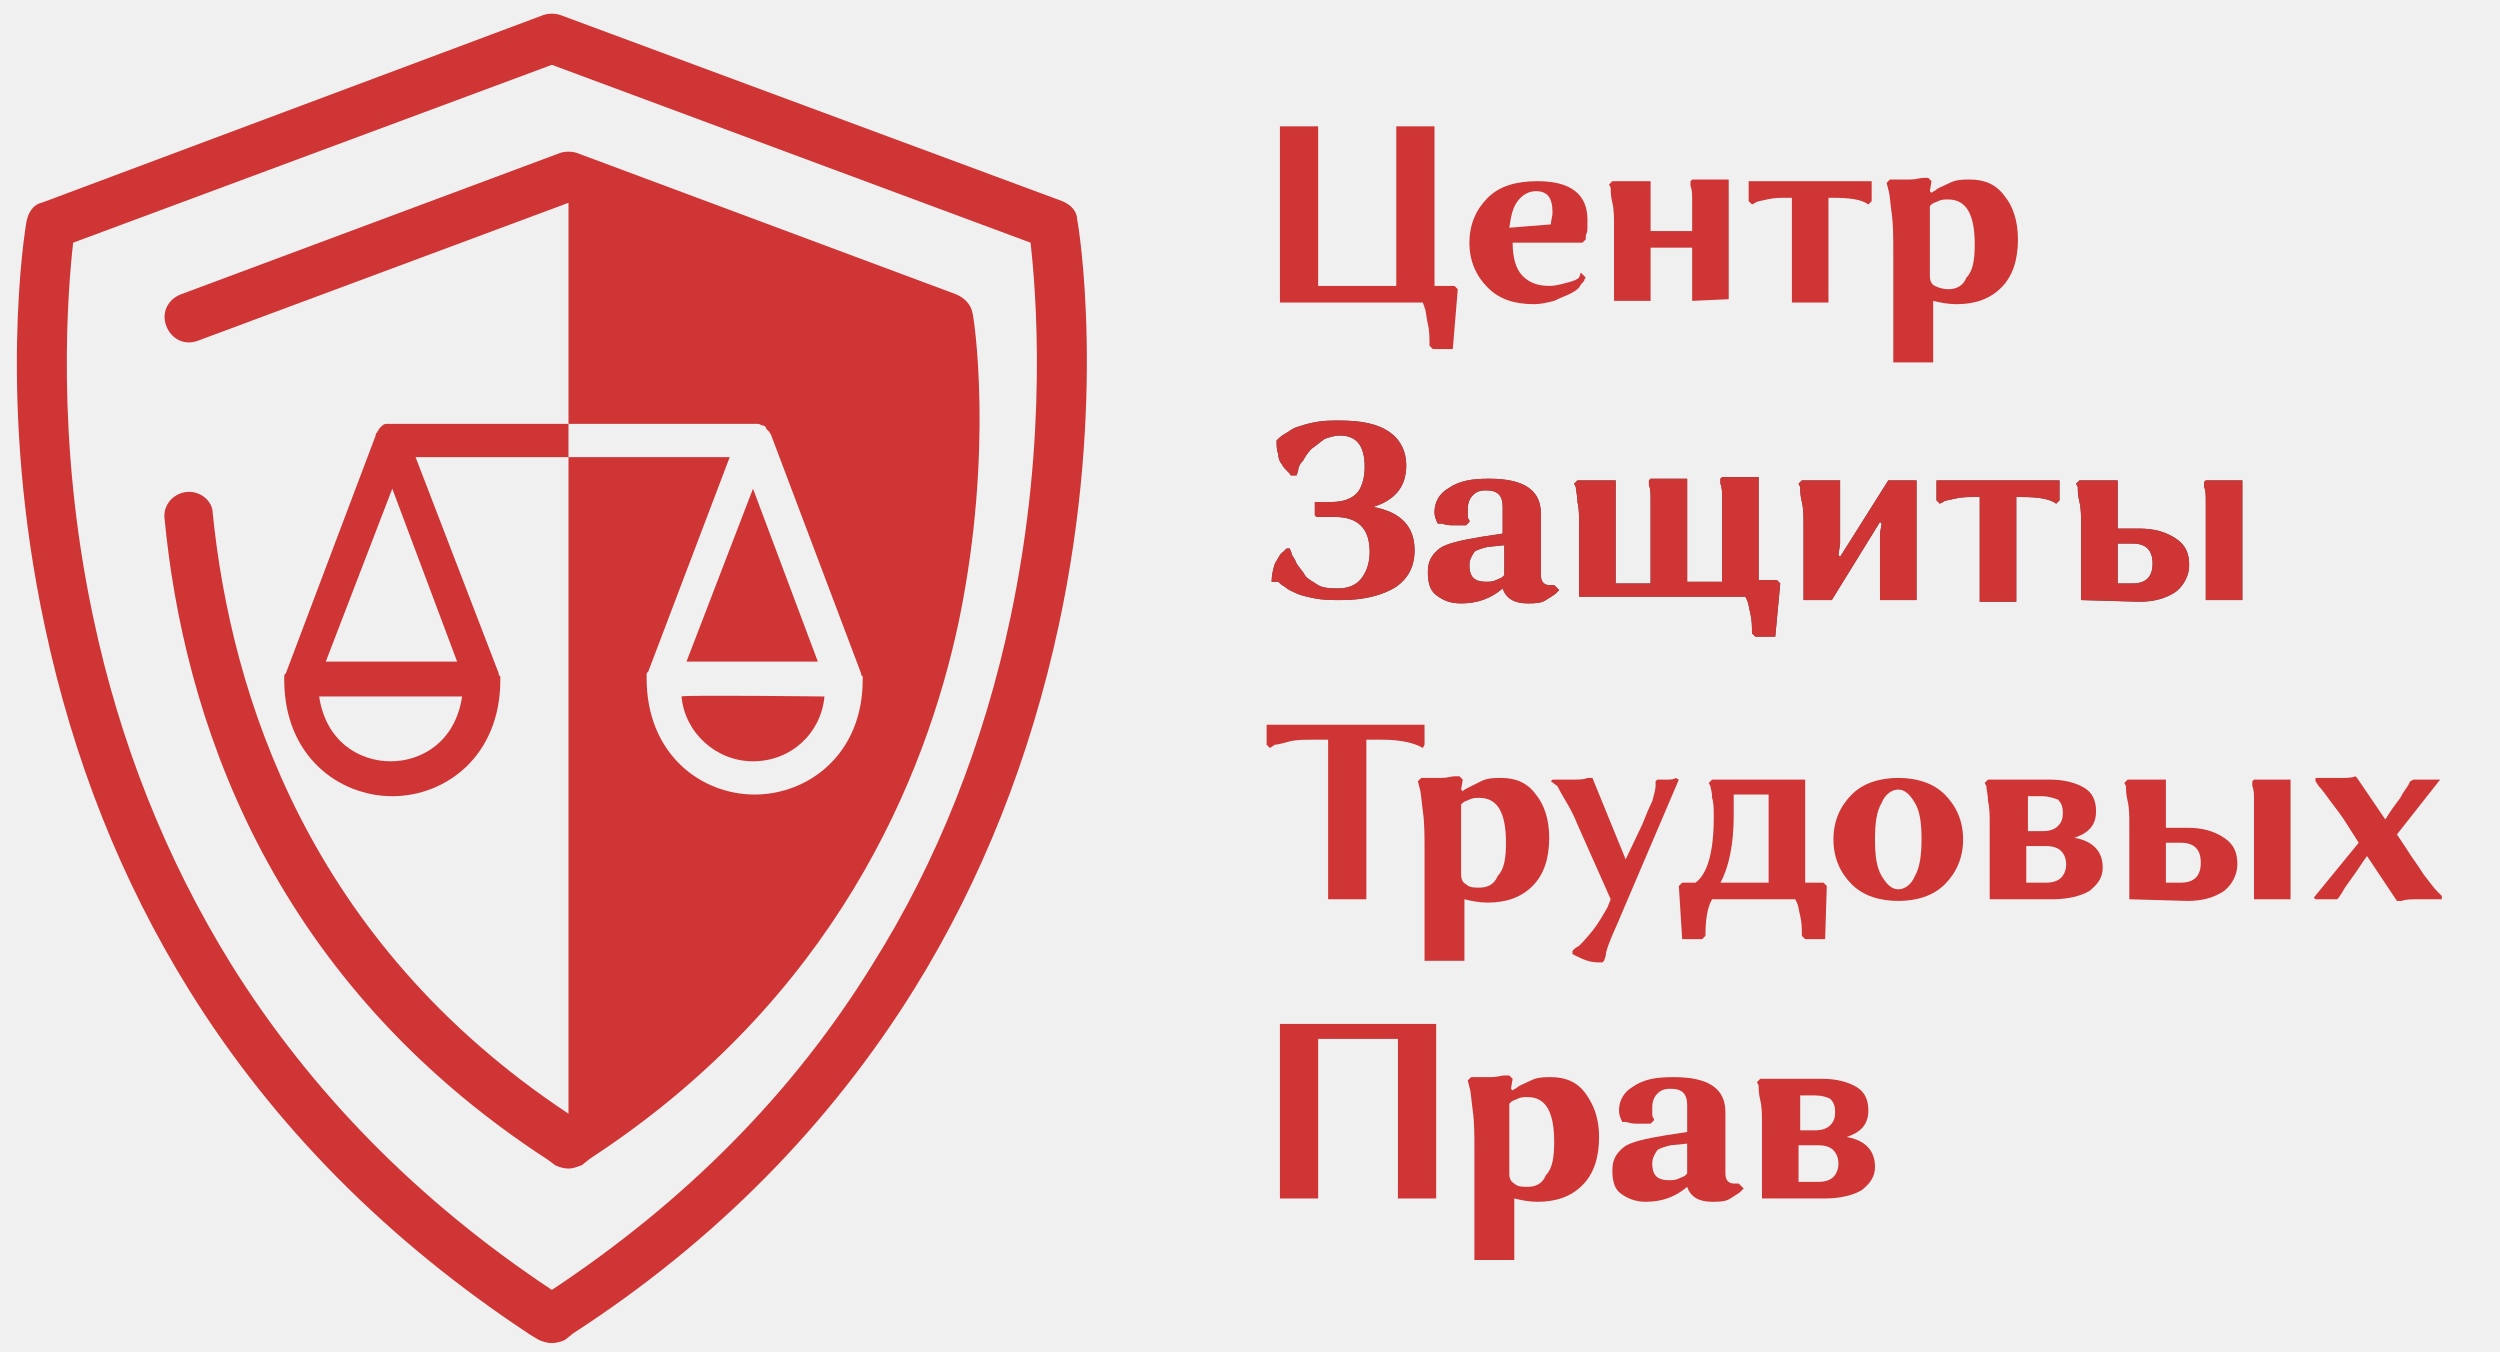
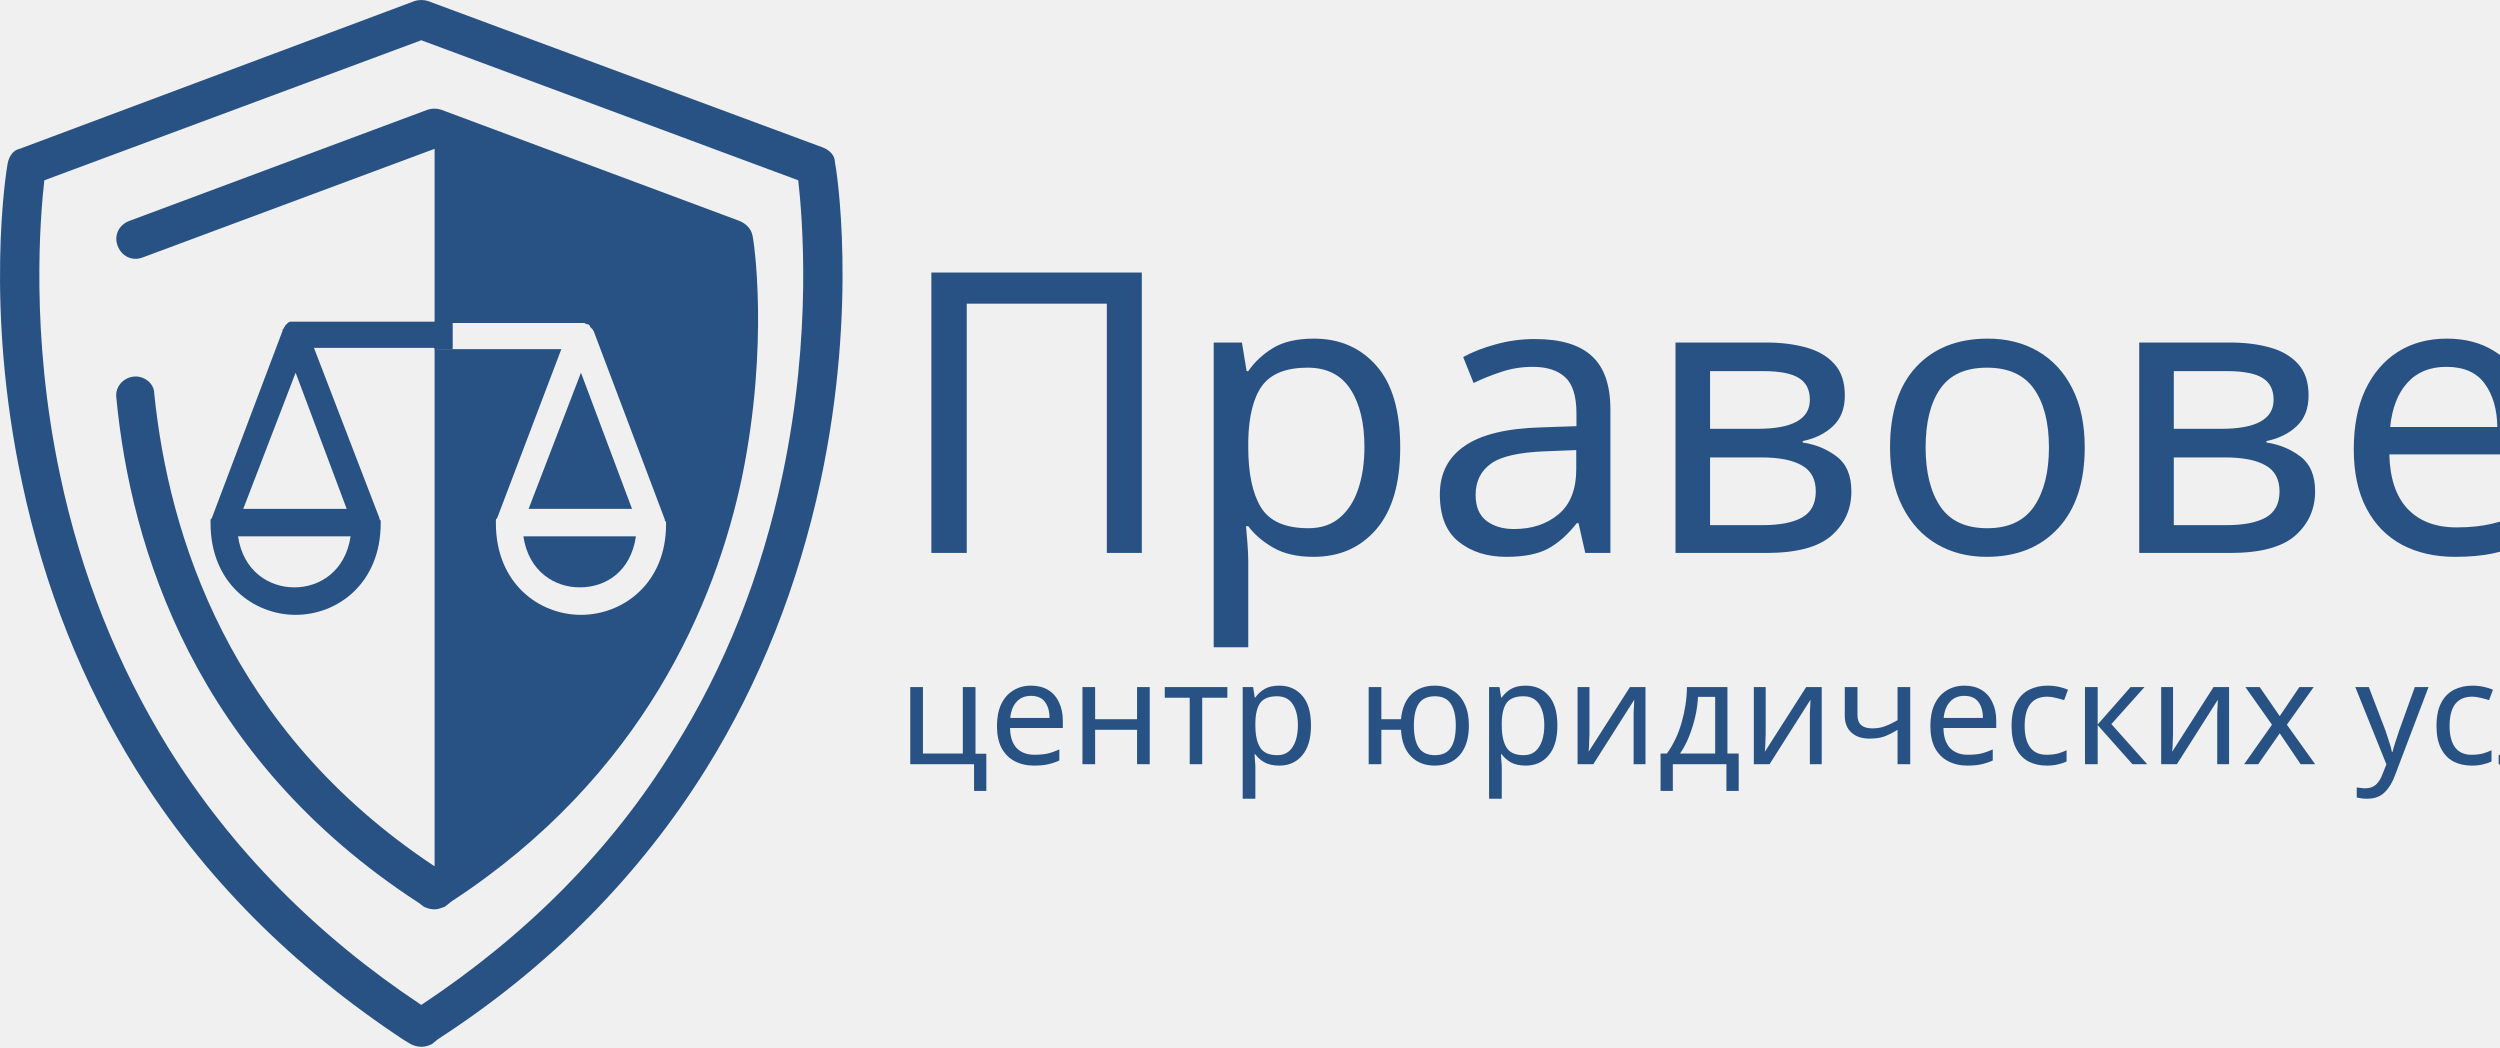
- <svg xmlns="http://www.w3.org/2000/svg" version="1.1" id="Layer_1" x="0px" y="0px" viewBox="0 0 150.4 81.3" style="enable-background:new 0 0 150.4 81.3;" xml:space="preserve">
-   <style type="text/css">
- 	.st0{fill:#CF3535;}
- 	.st1{enable-background:new    ;}
- 	.st2{fill:#4F4141;}
- </style>
+ <svg xmlns="http://www.w3.org/2000/svg" width="191" height="80" xml:space="preserve">
  <g>
-     <g>
-       <path class="st0" d="M33.2,80.8c-0.3,0-0.6-0.1-0.8-0.2l-0.5-0.3c-8.5-5.6-15.4-12.5-20.5-20.7c-4.1-6.6-7-13.9-8.7-21.9    c-2.9-13.5-1.2-23.9-1.1-24.4s0.4-1,0.9-1.1L32.7,0.9c0.3-0.1,0.7-0.1,1,0l30.2,11.2c0.5,0.2,0.9,0.6,0.9,1.1    c0.1,0.4,1.8,10.9-1.1,24.4C62,45.5,59.1,52.9,55,59.5c-5.1,8.2-12,15.2-20.5,20.7L34,80.6C33.8,80.7,33.5,80.8,33.2,80.8z     M4.4,14.6c-0.3,2.7-1.1,11.7,1.2,22.5C7.2,44.7,10,51.7,13.9,58c4.8,7.7,11.3,14.3,19.3,19.6c8-5.3,14.5-11.8,19.3-19.6    c3.9-6.2,6.7-13.3,8.3-20.9c2.3-10.9,1.5-19.8,1.2-22.5L33.2,3.9l0,0L4.4,14.6z" />
+     <g id="svg_1">
+       <g id="svg_2">
+         <path class="st0" d="m32.186,79.975c-0.3,0 -0.6,-0.1 -0.8,-0.2l-0.5,-0.3c-8.5,-5.6 -15.4,-12.5 -20.5,-20.7c-4.1,-6.6 -7,-13.9 -8.7,-21.9c-2.9,-13.5 -1.2,-23.9 -1.1,-24.4c0.1,-0.5 0.4,-1 0.9,-1.1l30.2,-11.3c0.3,-0.1 0.7,-0.1 1,0l30.2,11.2c0.5,0.2 0.9,0.6 0.9,1.1c0.1,0.4 1.8,10.9 -1.1,24.4c-1.7,7.9 -4.6,15.3 -8.7,21.9c-5.1,8.2 -12,15.2 -20.5,20.7l-0.5,0.4c-0.2,0.1 -0.5,0.2 -0.8,0.2zm-28.8,-66.2c-0.3,2.7 -1.1,11.7 1.2,22.5c1.6,7.6 4.4,14.6 8.3,20.9c4.8,7.7 11.3,14.3 19.3,19.6c8,-5.3 14.5,-11.8 19.3,-19.6c3.9,-6.2 6.7,-13.3 8.3,-20.9c2.3,-10.9 1.5,-19.8 1.2,-22.5l-28.8,-10.7l0,0l-28.8,10.7z" fill="#295284" id="svg_3" />
+       </g>
+       <g id="svg_4">
+         <path class="st0" d="m33.186,69.475c-0.3,0 -0.6,-0.1 -0.8,-0.2l-0.4,-0.3c-17.1,-11.1 -22,-27.1 -23.1,-38.6c-0.1,-0.8 0.5,-1.5 1.3,-1.6c0.8,-0.1 1.6,0.5 1.6,1.3c1.1,10.8 5.7,25.7 21.4,36.1c10.8,-7.1 17.8,-17.3 20.5,-30.2c1.7,-7.9 1.2,-14.3 0.9,-16.6l-21.4,-8l-22.3,8.3c-0.8,0.3 -1.6,-0.1 -1.9,-0.9c-0.3,-0.8 0.1,-1.6 0.9,-1.9l22.8,-8.5c0.3,-0.1 0.7,-0.1 1,0l22.8,8.5c0.5,0.2 0.9,0.6 1,1.1c0.1,0.3 1.3,8.3 -0.8,18.5c-2,9.5 -7.5,22.8 -22.2,32.4l-0.5,0.4c-0.3,0.1 -0.5,0.2 -0.8,0.2z" fill="#295284" id="svg_5" />
+       </g>
+       <g id="svg_6">
+         <path class="st0" d="m55.986,19.375l-22.4,-8.3l-0.4,-0.1l0,0l0,58.1l0,0c0.4,-0.3 0.4,-0.3 0.4,-0.3c27.6,-17.9 22.4,-49.4 22.4,-49.4z" fill="#295284" id="svg_7" mask="url(#main)" />
+         <mask id="main">
+           <path class="st0" d="m55.986,19.375l-22.4,-8.3l-0.4,-0.1l0,0l0,58.1l0,0c0.4,-0.3 0.4,-0.3 0.4,-0.3c27.6,-17.9 22.4,-49.4 22.4,-49.4z" fill="#fff" id="svg_7" />
+           <path class="st1" d="m44.386,46.975c-3.2,0 -6.5,-2.4 -6.5,-7c0,-0.1 0,-0.1 0,-0.2c0,-0.1 0,-0.1 0.1,-0.2l4.9,-12.9l-9.4,0c-0.6,0 -1,-0.5 -1,-1s0.5,-1 1,-1l10.9,0c0,0 0,0 0,0l0,0l0,0c0.1,0 0.1,0 0.2,0c0.1,0 0.2,0.1 0.3,0.1c0.1,0 0.2,0.1 0.2,0.2c0.1,0.1 0.1,0.1 0.2,0.2c0,0.1 0.1,0.1 0.1,0.2l5.4,14.3c0,0.1 0,0.1 0.1,0.2c0,0.1 0,0.1 0,0.2c0,4.5 -3.3,6.9 -6.5,6.9zm-4.4,-6c0.4,2.7 2.4,3.9 4.3,3.9c2,0 3.9,-1.2 4.3,-3.9l-8.6,0zm0.4,-2.1l7.9,0l-3.9,-10.4l-4,10.4z" fill="#000" id="svg_9" />
+         </mask>
+       </g>
+       <g id="svg_8">
+    </g>
+       <g id="svg_10">
+         <path class="st0" d="m22.586,46.975c-3.2,0 -6.5,-2.4 -6.5,-7c0,-0.1 0,-0.1 0,-0.2c0,-0.1 0,-0.1 0.1,-0.2l5.4,-14.3c0,-0.1 0,-0.1 0.1,-0.2c0,-0.1 0.1,-0.1 0.1,-0.2c0.1,-0.1 0.1,-0.1 0.2,-0.2c0.1,-0.1 0.2,-0.1 0.3,-0.1c0.1,0 0.1,0 0.2,0l0,0l0,0c0,0 0,0 0,0l10.9,0c0.6,0 1,0.5 1,1s-0.5,1 -1,1l-9.4,0l5,13c0,0.1 0,0.1 0.1,0.2c0,0.1 0,0.1 0,0.2c0,4.6 -3.3,7 -6.5,7zm-4.4,-6c0.4,2.7 2.4,3.9 4.3,3.9s3.9,-1.2 4.3,-3.9l-8.6,0zm0.4,-2.1l7.9,0l-3.9,-10.4l-4,10.4z" fill="#295284" id="svg_11" />
+       </g>
+       <g id="svg_12">
+         <rect x="33.186" y="24.575" class="st1" width="1.4" height="2.1" fill="#295284" id="svg_13" />
+       </g>
    </g>
-     <g>
-       <path class="st0" d="M34.2,70.3c-0.3,0-0.6-0.1-0.8-0.2L33,69.8C15.9,58.7,11,42.7,9.9,31.2c-0.1-0.8,0.5-1.5,1.3-1.6    s1.6,0.5,1.6,1.3c1.1,10.8,5.7,25.7,21.4,36.1C45,59.9,52,49.7,54.7,36.8c1.7-7.9,1.2-14.3,0.9-16.6l-21.4-8l-22.3,8.3    c-0.8,0.3-1.6-0.1-1.9-0.9c-0.3-0.8,0.1-1.6,0.9-1.9l22.8-8.5c0.3-0.1,0.7-0.1,1,0l22.8,8.5c0.5,0.2,0.9,0.6,1,1.1    c0.1,0.3,1.3,8.3-0.8,18.5c-2,9.5-7.5,22.8-22.2,32.4L35,70.1C34.7,70.2,34.5,70.3,34.2,70.3z" />
-     </g>
-     <path class="st0" d="M25,27.5h9.2v-2H23.5c-0.1,0-0.1,0-0.2,0c-0.1,0-0.2,0-0.3,0.1c-0.1,0.1-0.1,0.1-0.2,0.2   c0,0.1-0.1,0.1-0.1,0.2c-0.1,0.1-0.1,0.1-0.1,0.2l-5.4,14.3c-0.1,0.1-0.1,0.1-0.1,0.2c0,0.1,0,0.1,0,0.2c0,4.6,3.3,7,6.5,7   c3.2,0,6.5-2.4,6.5-7c0-0.1,0-0.1,0-0.2C30,40.6,30,40.6,30,40.5L25,27.5z M23.6,29.4l3.9,10.4h-7.9L23.6,29.4z M23.5,45.8   c-1.9,0-3.9-1.2-4.3-3.9h8.6C27.4,44.6,25.4,45.8,23.5,45.8z M45.3,29.4l3.9,10.4h-7.9L45.3,29.4z M49.6,41.9   c-0.2,2.2-2,3.9-4.3,3.9c-2.2,0-4.1-1.7-4.3-3.9C41,41.8,49.6,41.9,49.6,41.9z" />
-     <path class="st0" d="M57,20.2l-22.4-8.3l-0.4-0.1v13.7h0.3h1.1h9.8c0.1,0,0.1,0,0.2,0c0.1,0,0.2,0.1,0.3,0.1c0.1,0,0.2,0.1,0.2,0.2   c0.1,0.1,0.1,0.1,0.2,0.2c0,0.1,0.1,0.1,0.1,0.2l5.4,14.3c0,0.1,0,0.1,0.1,0.2c0,0.1,0,0.1,0,0.2c0,4.5-3.3,6.9-6.5,6.9   c-3.2,0-6.5-2.4-6.5-7c0-0.1,0-0.1,0-0.2c0-0.1,0-0.1,0.1-0.2l4.9-12.9h-8.3h-1.1h-0.3v42.4c0.4-0.3,0.4-0.3,0.4-0.3   C62.2,51.7,57,20.2,57,20.2z" />
-   </g>
-   <g class="st1">
-     <path class="st0" d="M77,18.1V7.6h2.3v9.6H84V7.6h2.3v9.6h1.2l0.2,0.2L87.4,21h-1.2L86,20.8c0-0.4,0-0.9-0.1-1.3s-0.1-0.8-0.2-1   l-0.1-0.3H77V18.1z" />
-     <path class="st0" d="M95.1,16.4l0.3,0.3c0,0-0.1,0.1-0.1,0.2c-0.1,0.1-0.2,0.2-0.3,0.4c-0.2,0.2-0.4,0.3-0.6,0.4s-0.5,0.2-0.9,0.4   c-0.4,0.1-0.8,0.2-1.2,0.2c-1.2,0-2.1-0.3-2.8-1c-0.7-0.7-1.1-1.6-1.1-2.7s0.4-2,1.1-2.7s1.7-1,3-1c2,0,3,0.8,3,2.3   c0,0.2,0,0.4,0,0.6c0,0.2-0.1,0.3-0.1,0.4v0.2l-0.2,0.2H91c0,0.9,0.2,1.6,0.6,2s0.9,0.6,1.6,0.6c0.4,0,0.7-0.1,1.1-0.2   s0.6-0.2,0.7-0.3L95.1,16.4z M92.4,11.5c-0.4,0-0.8,0.2-1.1,0.6c-0.3,0.4-0.4,0.9-0.5,1.6l2.5-0.2c0-0.2,0.1-0.5,0.1-0.7   C93.4,11.9,93.1,11.5,92.4,11.5z" />
-     <path class="st0" d="M101.8,18.1v-3.2h-2.5v3.2h-2.2v-4.5c0-0.5,0-1-0.1-1.4s-0.1-0.7-0.1-0.9l-0.1-0.2l0.2-0.2h2.3v3h2.5v-0.4   c0-0.5,0-1,0-1.4s0-0.7-0.1-0.9v-0.3l0.1-0.1h2.2V18L101.8,18.1L101.8,18.1z" />
-     <path class="st0" d="M112.6,12.1l-0.2,0.2c-0.4-0.3-1.1-0.4-2.1-0.4H110v6.3h-2.2v-6.3h-0.3c-0.4,0-0.8,0-1.2,0.1s-0.6,0.1-0.7,0.2   l-0.2,0.1l-0.2-0.2v-1.2h7.4L112.6,12.1L112.6,12.1z" />
-     <path class="st0" d="M116.1,21.8h-2.2v-6.7c0-0.8,0-1.6-0.1-2.3s-0.1-1.1-0.2-1.4l-0.1-0.4l0.2-0.2c0.4,0,0.8,0,1.2,0   s0.6-0.1,0.8-0.1h0.3l0.2,0.2l-0.1,0.6l0.1,0.1c0.1-0.1,0.2-0.1,0.3-0.2c0.1-0.1,0.4-0.2,0.8-0.4s0.8-0.2,1.2-0.2   c0.9,0,1.6,0.3,2.1,1c0.5,0.6,0.8,1.5,0.8,2.6c0,1.2-0.3,2.2-1,2.9c-0.7,0.7-1.6,1-2.7,1c-0.5,0-1-0.1-1.4-0.2v3.7H116.1z    M118.8,14.7c0-1.8-0.5-2.7-1.6-2.7c-0.2,0-0.4,0-0.6,0.1s-0.3,0.1-0.4,0.2l-0.1,0.1v4.2c0,0.3,0.1,0.5,0.3,0.6s0.5,0.2,0.8,0.2   c0.5,0,0.9-0.2,1.1-0.7C118.7,16.3,118.8,15.6,118.8,14.7z" />
-   </g>
-   <g>
-     <g>
-       <path class="st2" d="M80.5,35.4c0.6,0,1.1-0.2,1.4-0.6s0.5-0.9,0.5-1.6c0-1.4-0.7-2.1-2.1-2.1h-1.1L79.1,31v-0.8h1    c0.7,0,1.2-0.2,1.5-0.5s0.5-0.9,0.5-1.6c0-1.3-0.5-1.9-1.5-1.9c-0.3,0-0.6,0.1-0.9,0.2c-0.3,0.2-0.5,0.4-0.8,0.6    c-0.2,0.2-0.4,0.5-0.5,0.7c-0.2,0.2-0.3,0.4-0.3,0.6L78,28.6h-0.3c0,0-0.1,0-0.1-0.1c0,0-0.1-0.1-0.2-0.2s-0.2-0.2-0.3-0.4    c-0.1-0.1-0.2-0.3-0.2-0.6c-0.1-0.2-0.1-0.5-0.1-0.8l0.1-0.1c0,0,0.2-0.2,0.4-0.3c0.2-0.1,0.4-0.3,0.7-0.4    c0.3-0.1,0.6-0.2,1.1-0.3c0.5-0.1,1-0.1,1.5-0.1c1.3,0,2.3,0.2,3,0.7s1,1.2,1,2c0,1.3-0.7,2.1-2,2.5c1.7,0.3,2.5,1.2,2.5,2.6    c0,1-0.4,1.7-1.1,2.2c-0.8,0.5-1.9,0.8-3.3,0.8c-0.6,0-1.1,0-1.6-0.1s-0.9-0.2-1.1-0.3s-0.5-0.2-0.7-0.4c-0.2-0.1-0.3-0.2-0.4-0.3    l-0.4,0c0-0.4,0.1-0.8,0.2-1.1c0.2-0.3,0.3-0.6,0.5-0.7l0.2-0.2h0.2c0,0.1,0.1,0.2,0.1,0.3s0.2,0.3,0.3,0.6    c0.2,0.3,0.4,0.5,0.5,0.7s0.5,0.4,0.8,0.6S80.2,35.4,80.5,35.4z" />
-       <path class="st2" d="M89.6,28.8c2.1,0,3.1,0.7,3.1,2.1v3.7c0,0.4,0.2,0.6,0.5,0.6c0.1,0,0.1,0,0.2,0s0.1,0,0.1,0l0,0l0.3,0.3    c-0.1,0.1-0.1,0.1-0.2,0.2s-0.3,0.2-0.6,0.4s-0.7,0.2-1.1,0.2c-0.8,0-1.3-0.3-1.5-0.9c-0.7,0.6-1.5,0.9-2.5,0.9    c-0.7,0-1.1-0.2-1.5-0.5s-0.5-0.8-0.5-1.4c0-0.6,0.2-1,0.7-1.4c0.4-0.3,1.3-0.5,2.5-0.7l1.3-0.2v-1.6c0-0.7-0.3-1-1-1    c-0.4,0-0.6,0.1-0.8,0.3s-0.3,0.5-0.3,0.8c0,0.1,0,0.3,0,0.4s0,0.2,0.1,0.3v0.1l-0.2,0.2c-0.3,0-0.6,0-0.9,0s-0.5-0.1-0.6-0.1    h-0.2c-0.1-0.2-0.2-0.4-0.2-0.7c0-0.6,0.3-1.1,0.8-1.4C87.8,28.9,88.6,28.8,89.6,28.8z M88.4,34c0,0.7,0.3,1,1,1    c0.2,0,0.4,0,0.6-0.1s0.3-0.1,0.4-0.2l0.1-0.1v-1.8l-1,0.1c-0.4,0.1-0.7,0.2-0.8,0.3C88.5,33.5,88.4,33.7,88.4,34z" />
-       <path class="st2" d="M95,36.1v-4.5c0-0.5,0-1-0.1-1.4c0-0.4-0.1-0.7-0.1-0.9l-0.1-0.2l0.2-0.2h2.3v6.2h2.1v-3.6c0-0.5,0-1,0-1.4    s0-0.7-0.1-0.9v-0.3l0.1-0.1h2.2V35h2.1v-3.6c0-0.5,0-1,0-1.4s0-0.7-0.1-0.9v-0.3l0.1-0.1h2.2v6.2h1.1l0.2,0.2l-0.3,3.2h-1.2    l-0.2-0.2c0-0.4,0-0.8-0.1-1.2s-0.1-0.6-0.2-0.8l-0.1-0.2H95V36.1z" />
-       <path class="st2" d="M110.2,36.1h-1.7v-4.5c0-0.5,0-1-0.1-1.4s-0.1-0.7-0.1-0.9l-0.1-0.2l0.2-0.2h2.3v3.8l-0.1,0.7l0.1,0.1    l2.9-4.6h1.7v7.2h-2.2v-4l0.1-0.6l-0.1-0.1L110.2,36.1z" />
-       <path class="st2" d="M123.9,30.1l-0.2,0.2c-0.4-0.3-1.1-0.4-2.1-0.4h-0.3v6.3h-2.2v-6.3h-0.3c-0.4,0-0.8,0-1.2,0.1    s-0.6,0.1-0.7,0.2l-0.2,0.1l-0.2-0.2v-1.2h7.4L123.9,30.1L123.9,30.1z" />
-       <path class="st2" d="M125.2,36.1v-4.5c0-0.5,0-1-0.1-1.4s-0.1-0.7-0.1-0.9l-0.1-0.2l0.2-0.2h2.3v2.9h1.3c0.9,0,1.6,0.2,2.2,0.6    c0.6,0.4,0.8,0.9,0.8,1.6c0,0.6-0.3,1.2-0.8,1.6c-0.6,0.4-1.3,0.6-2.2,0.6L125.2,36.1L125.2,36.1z M128.3,32.7h-0.9v2.4h0.9    c0.4,0,0.7-0.1,0.9-0.3s0.3-0.5,0.3-0.9s-0.1-0.7-0.3-0.9S128.7,32.7,128.3,32.7z M132.7,36.1v-4.5c0-0.5,0-1,0-1.4s0-0.7-0.1-0.9    V29l0.1-0.1h2.2v7.2H132.7z" />
-     </g>
-     <g>
-       <path class="st0" d="M80.5,35.4c0.6,0,1.1-0.2,1.4-0.6s0.5-0.9,0.5-1.6c0-1.4-0.7-2.1-2.1-2.1h-1.1L79.1,31v-0.8h1    c0.7,0,1.2-0.2,1.5-0.5s0.5-0.9,0.5-1.6c0-1.3-0.5-1.9-1.5-1.9c-0.3,0-0.6,0.1-0.9,0.2c-0.3,0.2-0.5,0.4-0.8,0.6    c-0.2,0.2-0.4,0.5-0.5,0.7c-0.2,0.2-0.3,0.4-0.3,0.6L78,28.6h-0.3c0,0-0.1,0-0.1-0.1c0,0-0.1-0.1-0.2-0.2s-0.2-0.2-0.3-0.4    c-0.1-0.1-0.2-0.3-0.2-0.6c-0.1-0.2-0.1-0.5-0.1-0.8l0.1-0.1c0,0,0.2-0.2,0.4-0.3c0.2-0.1,0.4-0.3,0.7-0.4    c0.3-0.1,0.6-0.2,1.1-0.3c0.5-0.1,1-0.1,1.5-0.1c1.3,0,2.3,0.2,3,0.7s1,1.2,1,2c0,1.3-0.7,2.1-2,2.5c1.7,0.3,2.5,1.2,2.5,2.6    c0,1-0.4,1.7-1.1,2.2c-0.8,0.5-1.9,0.8-3.3,0.8c-0.6,0-1.1,0-1.6-0.1s-0.9-0.2-1.1-0.3s-0.5-0.2-0.7-0.4c-0.2-0.1-0.3-0.2-0.4-0.3    l-0.4,0c0-0.4,0.1-0.8,0.2-1.1c0.2-0.3,0.3-0.6,0.5-0.7l0.2-0.2h0.2c0,0.1,0.1,0.2,0.1,0.3s0.2,0.3,0.3,0.6    c0.2,0.3,0.4,0.5,0.5,0.7s0.5,0.4,0.8,0.6S80.2,35.4,80.5,35.4z" />
-       <path class="st0" d="M89.6,28.8c2.1,0,3.1,0.7,3.1,2.1v3.7c0,0.4,0.2,0.6,0.5,0.6c0.1,0,0.1,0,0.2,0s0.1,0,0.1,0l0,0l0.3,0.3    c-0.1,0.1-0.1,0.1-0.2,0.2s-0.3,0.2-0.6,0.4s-0.7,0.2-1.1,0.2c-0.8,0-1.3-0.3-1.5-0.9c-0.7,0.6-1.5,0.9-2.5,0.9    c-0.7,0-1.1-0.2-1.5-0.5s-0.5-0.8-0.5-1.4c0-0.6,0.2-1,0.7-1.4c0.4-0.3,1.3-0.5,2.5-0.7l1.3-0.2v-1.6c0-0.7-0.3-1-1-1    c-0.4,0-0.6,0.1-0.8,0.3s-0.3,0.5-0.3,0.8c0,0.1,0,0.3,0,0.4s0,0.2,0.1,0.3v0.1l-0.2,0.2c-0.3,0-0.6,0-0.9,0s-0.5-0.1-0.6-0.1    h-0.2c-0.1-0.2-0.2-0.4-0.2-0.7c0-0.6,0.3-1.1,0.8-1.4C87.8,28.9,88.6,28.8,89.6,28.8z M88.4,34c0,0.7,0.3,1,1,1    c0.2,0,0.4,0,0.6-0.1s0.3-0.1,0.4-0.2l0.1-0.1v-1.8l-1,0.1c-0.4,0.1-0.7,0.2-0.8,0.3C88.5,33.5,88.4,33.7,88.4,34z" />
-       <path class="st0" d="M95,36.1v-4.5c0-0.5,0-1-0.1-1.4c0-0.4-0.1-0.7-0.1-0.9l-0.1-0.2l0.2-0.2h2.3v6.2h2.1v-3.6c0-0.5,0-1,0-1.4    s0-0.7-0.1-0.9v-0.3l0.1-0.1h2.2V35h2.1v-3.6c0-0.5,0-1,0-1.4s0-0.7-0.1-0.9v-0.3l0.1-0.1h2.2v6.2h1.1l0.2,0.2l-0.3,3.2h-1.2    l-0.2-0.2c0-0.4,0-0.8-0.1-1.2s-0.1-0.6-0.2-0.8l-0.1-0.2H95V36.1z" />
-       <path class="st0" d="M110.2,36.1h-1.7v-4.5c0-0.5,0-1-0.1-1.4s-0.1-0.7-0.1-0.9l-0.1-0.2l0.2-0.2h2.3v3.8l-0.1,0.7l0.1,0.1    l2.9-4.6h1.7v7.2h-2.2v-4l0.1-0.6l-0.1-0.1L110.2,36.1z" />
-       <path class="st0" d="M123.9,30.1l-0.2,0.2c-0.4-0.3-1.1-0.4-2.1-0.4h-0.3v6.3h-2.2v-6.3h-0.3c-0.4,0-0.8,0-1.2,0.1    s-0.6,0.1-0.7,0.2l-0.2,0.1l-0.2-0.2v-1.2h7.4L123.9,30.1L123.9,30.1z" />
-       <path class="st0" d="M125.2,36.1v-4.5c0-0.5,0-1-0.1-1.4s-0.1-0.7-0.1-0.9l-0.1-0.2l0.2-0.2h2.3v2.9h1.3c0.9,0,1.6,0.2,2.2,0.6    c0.6,0.4,0.8,0.9,0.8,1.6c0,0.6-0.3,1.2-0.8,1.6c-0.6,0.4-1.3,0.6-2.2,0.6L125.2,36.1L125.2,36.1z M128.3,32.7h-0.9v2.4h0.9    c0.4,0,0.7-0.1,0.9-0.3s0.3-0.5,0.3-0.9s-0.1-0.7-0.3-0.9S128.7,32.7,128.3,32.7z M132.7,36.1v-4.5c0-0.5,0-1,0-1.4s0-0.7-0.1-0.9    V29l0.1-0.1h2.2v7.2H132.7z" />
-     </g>
-   </g>
-   <g class="st1">
-     <path class="st0" d="M82.2,44.5v9.6h-2.3v-9.6H79c-0.5,0-1,0-1.4,0.1s-0.7,0.2-0.9,0.2L76.4,45l-0.2-0.2v-1.2h9.5v1.2L85.6,45   c-0.5-0.3-1.3-0.5-2.5-0.5H82.2z" />
-     <path class="st0" d="M87.9,57.8h-2.2v-6.7c0-0.8,0-1.6-0.1-2.3s-0.1-1.1-0.2-1.4L85.3,47l0.2-0.2c0.4,0,0.8,0,1.2,0   s0.6-0.1,0.8-0.1h0.3l0.2,0.2l-0.1,0.6l0.1,0.1c0.1-0.1,0.1-0.1,0.3-0.2s0.4-0.2,0.8-0.4s0.8-0.2,1.2-0.2c0.9,0,1.6,0.3,2.1,1   c0.5,0.6,0.8,1.5,0.8,2.6c0,1.2-0.3,2.2-1,2.9s-1.6,1-2.7,1c-0.5,0-1-0.1-1.4-0.2v3.7H87.9z M90.6,50.7c0-1.8-0.5-2.7-1.6-2.7   c-0.2,0-0.4,0-0.6,0.1s-0.3,0.1-0.4,0.2l-0.1,0.1v4.2c0,0.3,0.1,0.5,0.3,0.6c0.2,0.2,0.5,0.2,0.8,0.2c0.5,0,0.9-0.2,1.1-0.7   C90.5,52.3,90.6,51.6,90.6,50.7z" />
-     <path class="st0" d="M101,46.9l-3.5,8.2c-0.2,0.5-0.4,0.9-0.6,1.4s-0.3,0.8-0.3,1l-0.1,0.3l-0.1,0.1c-0.3,0-0.6,0-0.9-0.1   s-0.5-0.2-0.7-0.3l-0.2-0.1v-0.2c0.1-0.1,0.2-0.2,0.4-0.3c0.1-0.1,0.4-0.4,0.8-0.9s0.6-0.9,0.9-1.4l0.2-0.5l-2-4.5   c-0.2-0.5-0.4-0.9-0.7-1.4s-0.4-0.7-0.5-0.9L93.3,47l0.1-0.1c0.4,0,0.8,0,1.2,0c0.4,0,0.7,0,0.9-0.1h0.3l2,4.9l1-2.1   c0.2-0.5,0.4-1,0.6-1.4c0.1-0.4,0.2-0.7,0.2-0.9V47l0.1-0.1c0.2,0,0.4,0,0.6,0s0.4,0,0.5-0.1L101,46.9L101,46.9z" />
-     <path class="st0" d="M103,54.1c-0.3,0.5-0.4,1.3-0.4,2.2l-0.2,0.2h-1.2l-0.2-3.2l0.2-0.2h0.8c0.7-0.5,1.1-1.8,1.1-3.9   c0-0.5,0-0.9-0.1-1.2c0-0.4-0.1-0.6-0.1-0.7l-0.1-0.2l0.2-0.2h5.6v6.2h1.1l0.2,0.2l-0.1,3.2h-1.2l-0.2-0.2c0-0.4,0-0.8-0.1-1.2   s-0.1-0.6-0.2-0.8l-0.1-0.2C108,54.1,103,54.1,103,54.1z M104.3,49.1c0,1.7-0.3,3.1-0.8,4h2.9v-5.3h-2.1V49.1z" />
-     <path class="st0" d="M111.4,53.2c-0.7-0.7-1.1-1.6-1.1-2.7s0.4-2,1.1-2.7s1.7-1,2.8-1s2.1,0.3,2.8,1s1.1,1.6,1.1,2.7   s-0.4,2-1.1,2.7s-1.7,1-2.8,1S112.1,53.9,111.4,53.2z M112.8,50.5c0,1,0.1,1.7,0.4,2.2s0.6,0.8,1,0.8s0.8-0.3,1-0.8   c0.3-0.5,0.4-1.3,0.4-2.2c0-1-0.1-1.7-0.4-2.2s-0.6-0.8-1-0.8s-0.8,0.3-1,0.8C112.9,48.8,112.8,49.5,112.8,50.5z" />
-     <path class="st0" d="M119.7,54.1v-4.5c0-0.5,0-1-0.1-1.4c0-0.4-0.1-0.7-0.1-0.9l-0.1-0.2l0.2-0.2h3.7c0.9,0,1.6,0.2,2.1,0.5   s0.7,0.8,0.7,1.4c0,0.8-0.4,1.3-1.3,1.6c1.1,0.2,1.7,0.8,1.7,1.8c0,0.6-0.3,1-0.8,1.4c-0.5,0.3-1.3,0.5-2.2,0.5   C123.5,54.1,119.7,54.1,119.7,54.1z M122.9,47.9H122V50h0.9c0.4,0,0.7-0.1,0.9-0.3c0.2-0.2,0.3-0.4,0.3-0.8s-0.1-0.6-0.3-0.8   C123.5,48,123.2,47.9,122.9,47.9z M123.1,50.9h-1.2v2.2h1.2c0.4,0,0.7-0.1,0.9-0.3c0.2-0.2,0.3-0.5,0.3-0.8s-0.1-0.6-0.3-0.8   C123.8,51,123.5,50.9,123.1,50.9z" />
-     <path class="st0" d="M128.1,54.1v-4.5c0-0.5,0-1-0.1-1.4s-0.1-0.7-0.1-0.9l-0.1-0.2l0.2-0.2h2.3v2.9h1.3c0.9,0,1.6,0.2,2.2,0.6   c0.6,0.4,0.8,0.9,0.8,1.6c0,0.6-0.3,1.2-0.8,1.6c-0.6,0.4-1.3,0.6-2.2,0.6L128.1,54.1L128.1,54.1z M131.2,50.7h-0.9v2.4h0.9   c0.4,0,0.7-0.1,0.9-0.3s0.3-0.5,0.3-0.9s-0.1-0.7-0.3-0.9S131.6,50.7,131.2,50.7z M135.6,54.1v-4.5c0-0.5,0-1,0-1.4s0-0.7-0.1-0.9   V47l0.1-0.1h2.2v7.2H135.6z" />
-     <path class="st0" d="M141.8,46.8l1.7,2.5c0.3-0.5,0.6-0.9,0.9-1.3c0.2-0.4,0.4-0.6,0.5-0.8L145,47l0.2-0.1h1.6l-2.6,3.3l0.6,0.9   c0.3,0.5,0.7,1,1,1.5c0.4,0.5,0.6,0.8,0.8,1l0.3,0.3v0.2c-0.5,0-0.9,0-1.4,0c-0.4,0-0.8,0-1,0.1h-0.3l-1.8-2.7   c-0.3,0.4-0.6,0.9-0.9,1.3c-0.3,0.4-0.5,0.7-0.6,0.9l-0.2,0.3l-0.1,0.1h-1.3l-0.1-0.1l2.7-3.3l-0.7-1.1c-0.3-0.5-0.7-1-1-1.4   s-0.5-0.7-0.7-0.9l-0.2-0.3v-0.2c0.5,0,0.9,0,1.4,0s0.8,0,1-0.1L141.8,46.8z" />
-   </g>
-   <g class="st1">
-     <path class="st0" d="M84.1,72.1v-9.6h-4.8v9.6H77V61.6h9.4v10.5H84.1z" />
-     <path class="st0" d="M90.9,75.8h-2.2v-6.7c0-0.8,0-1.6-0.1-2.3c-0.1-0.7-0.1-1.1-0.2-1.4L88.3,65l0.2-0.2c0.4,0,0.8,0,1.2,0   s0.6-0.1,0.8-0.1h0.3l0.2,0.2l-0.1,0.6l0.1,0.1c0.1-0.1,0.2-0.1,0.3-0.2s0.4-0.2,0.8-0.4s0.8-0.2,1.2-0.2c0.9,0,1.6,0.3,2.1,1   s0.8,1.5,0.8,2.6c0,1.2-0.3,2.2-1,2.9c-0.7,0.7-1.6,1-2.7,1c-0.5,0-1-0.1-1.4-0.2v3.7H90.9z M93.5,68.7c0-1.8-0.5-2.7-1.6-2.7   c-0.2,0-0.4,0-0.6,0.1s-0.3,0.1-0.4,0.2l-0.1,0.1v4.2c0,0.3,0.1,0.5,0.3,0.6c0.2,0.2,0.5,0.2,0.8,0.2c0.5,0,0.9-0.2,1.1-0.7   C93.4,70.3,93.5,69.6,93.5,68.7z" />
-     <path class="st0" d="M100.7,64.8c2.1,0,3.1,0.7,3.1,2.1v3.7c0,0.4,0.2,0.6,0.5,0.6c0.1,0,0.1,0,0.2,0s0.1,0,0.1,0l0,0l0.3,0.3   c-0.1,0.1-0.1,0.1-0.2,0.2s-0.3,0.2-0.6,0.4s-0.7,0.2-1.1,0.2c-0.8,0-1.3-0.3-1.5-0.9c-0.7,0.6-1.5,0.9-2.5,0.9   c-0.6,0-1.1-0.2-1.5-0.5S97,71,97,70.4s0.2-1,0.7-1.4c0.4-0.3,1.3-0.5,2.5-0.7l1.3-0.2v-1.6c0-0.7-0.3-1-1-1   c-0.4,0-0.6,0.1-0.8,0.3c-0.2,0.2-0.3,0.5-0.3,0.8c0,0.1,0,0.3,0,0.4s0,0.2,0.1,0.3v0.1l-0.2,0.2c-0.3,0-0.6,0-0.9,0   s-0.5-0.1-0.6-0.1h-0.2c-0.1-0.2-0.2-0.4-0.2-0.7c0-0.6,0.3-1.1,0.8-1.4C98.9,64.9,99.7,64.8,100.7,64.8z M99.4,70c0,0.7,0.3,1,1,1   c0.2,0,0.4,0,0.6-0.1s0.3-0.1,0.4-0.2l0.1-0.1v-1.8l-1,0.1c-0.4,0.1-0.7,0.2-0.8,0.3C99.5,69.5,99.4,69.7,99.4,70z" />
-     <path class="st0" d="M106,72.1v-4.5c0-0.5,0-1-0.1-1.4s-0.1-0.7-0.1-0.9l-0.1-0.2l0.2-0.2h3.7c0.9,0,1.6,0.2,2.1,0.5   s0.7,0.8,0.7,1.4c0,0.8-0.4,1.3-1.3,1.6c1.1,0.2,1.7,0.8,1.7,1.8c0,0.6-0.3,1-0.8,1.4c-0.5,0.3-1.3,0.5-2.2,0.5   C109.8,72.1,106,72.1,106,72.1z M109.2,65.9h-0.9V68h0.9c0.4,0,0.7-0.1,0.9-0.3c0.2-0.2,0.3-0.4,0.3-0.8s-0.1-0.6-0.3-0.8   C109.9,66,109.6,65.9,109.2,65.9z M109.4,68.9h-1.2v2.2h1.2c0.4,0,0.7-0.1,0.9-0.3c0.2-0.2,0.3-0.5,0.3-0.8s-0.1-0.6-0.3-0.8   C110.1,69,109.8,68.9,109.4,68.9z" />
+     <text stroke="#000" fill="#295284" stroke-width="0" x="68.251" y="42.248" id="svg_41" font-size="30" font-family="'Cuprum'" text-anchor="start" xml:space="preserve">Правовед</text>
+     <text fill="#295284" stroke="#000" stroke-width="0" x="68.607" y="58.383" id="svg_42" font-size="11" font-family="'Cuprum'" text-anchor="start" xml:space="preserve">центр юридических услуг</text>
  </g>
</svg>
